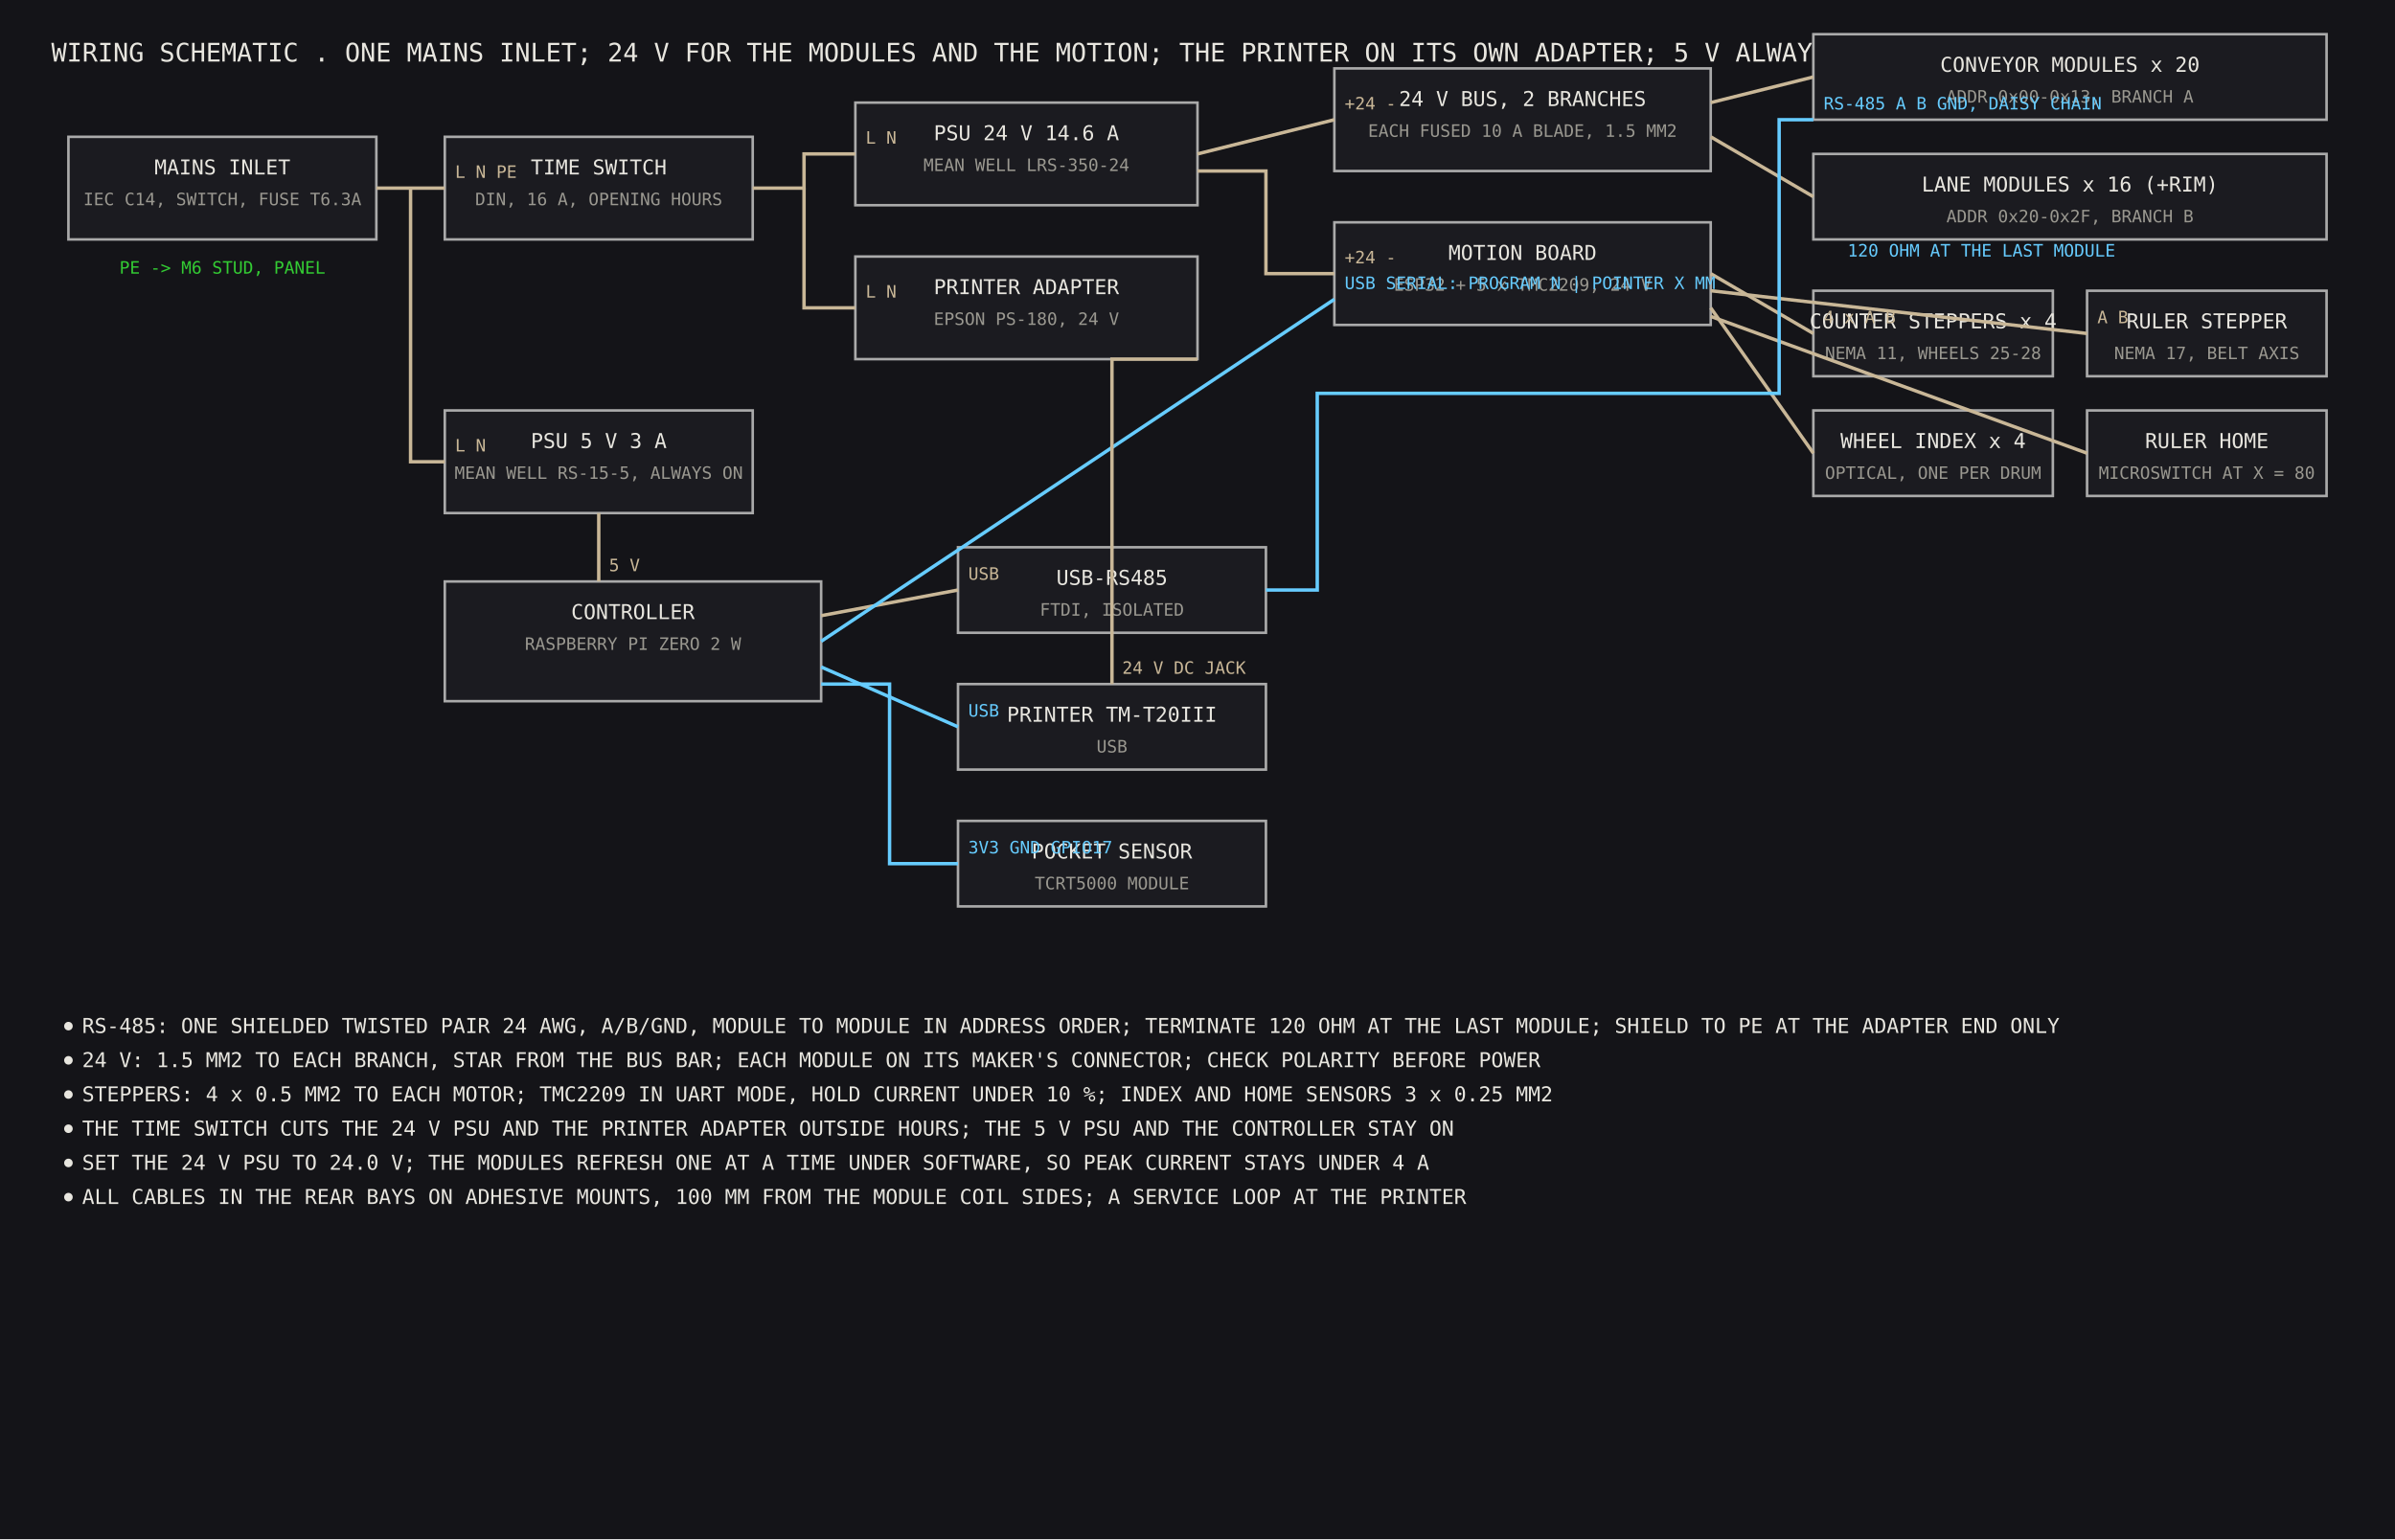
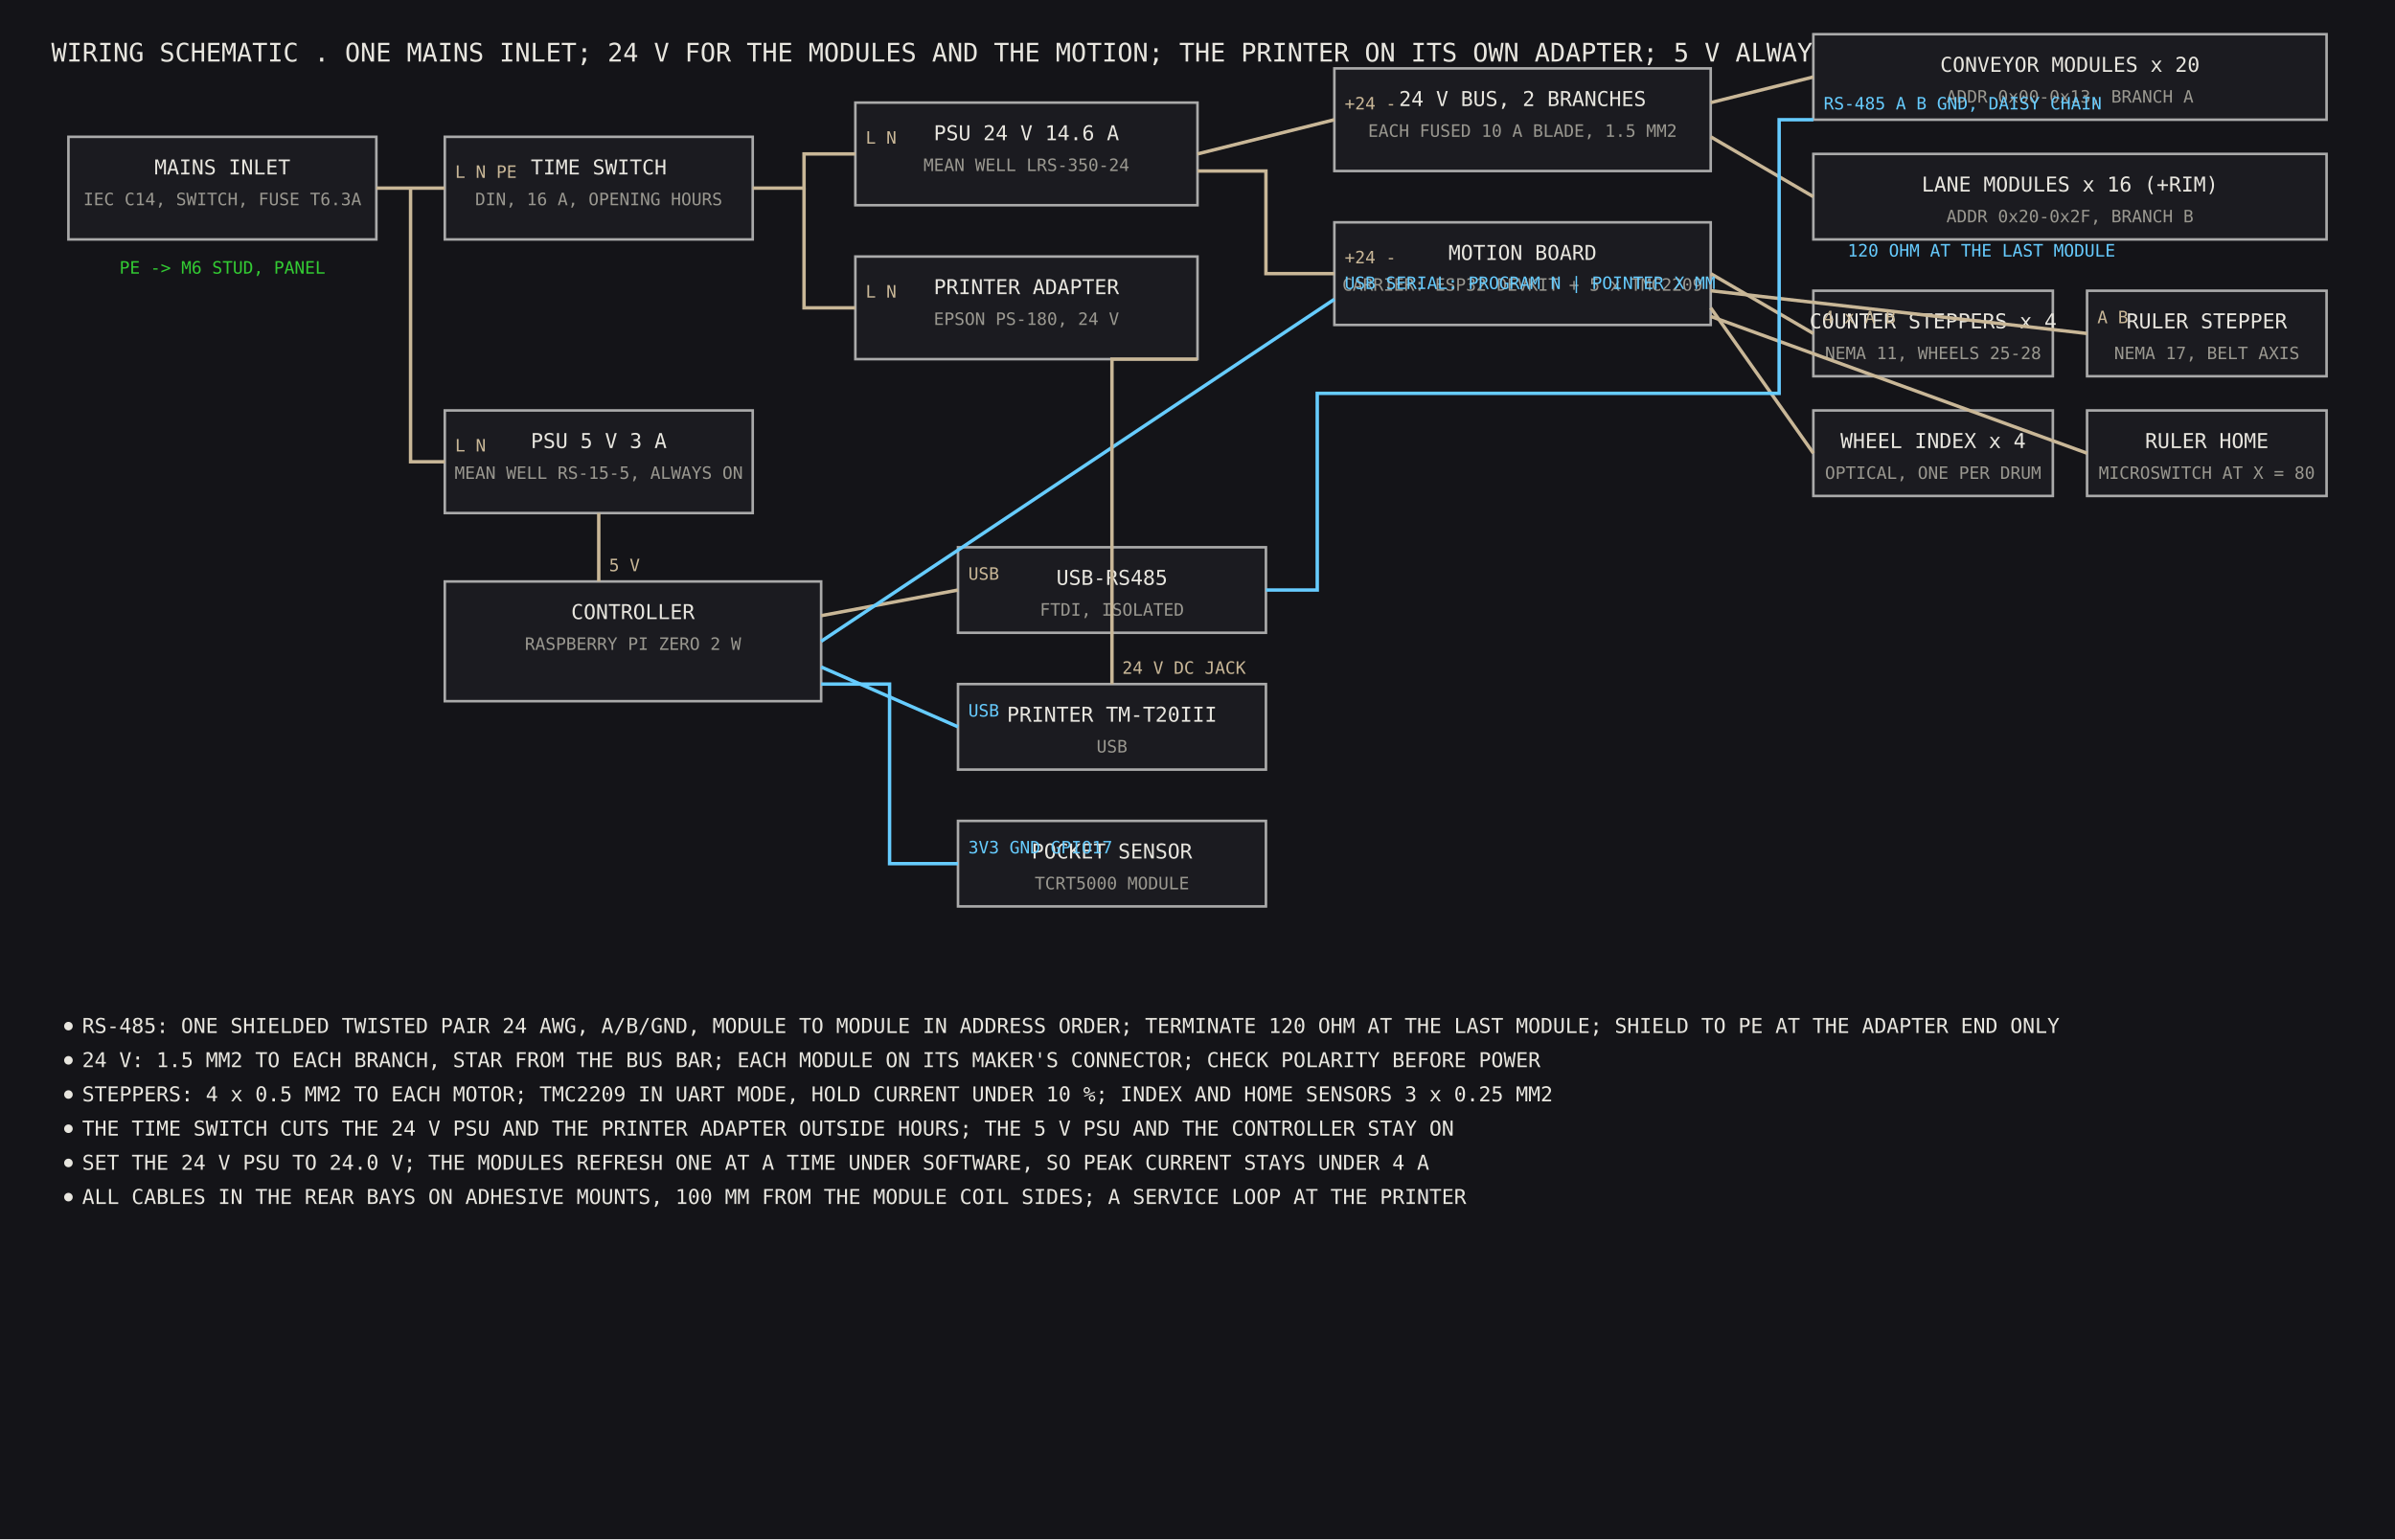
<svg xmlns="http://www.w3.org/2000/svg" width="1400" height="900" viewBox="0 0 1400 900">
  <rect width="1400" height="900" fill="#141418" />
  <text x="30" y="36" font-family="ui-monospace,Menlo,monospace" font-size="15" fill="#e8e6df" text-anchor="start">WIRING SCHEMATIC . ONE MAINS INLET; 24 V FOR THE MODULES AND THE MOTION; THE PRINTER ON ITS OWN ADAPTER; 5 V ALWAYS ON FOR THE CONTROLLER</text>
  <rect x="40" y="80" width="180" height="60" fill="#1b1b20" stroke="#aaa" stroke-width="1.5" />
  <text x="130.0" y="102" font-family="ui-monospace,Menlo,monospace" font-size="12" fill="#e8e6df" text-anchor="middle">MAINS INLET</text>
  <text x="130.0" y="120" font-family="ui-monospace,Menlo,monospace" font-size="10" fill="#9a9890" text-anchor="middle">IEC C14, SWITCH, FUSE T6.3A</text>
  <rect x="260" y="80" width="180" height="60" fill="#1b1b20" stroke="#aaa" stroke-width="1.5" />
  <text x="350.0" y="102" font-family="ui-monospace,Menlo,monospace" font-size="12" fill="#e8e6df" text-anchor="middle">TIME SWITCH</text>
  <text x="350.0" y="120" font-family="ui-monospace,Menlo,monospace" font-size="10" fill="#9a9890" text-anchor="middle">DIN, 16 A, OPENING HOURS</text>
  <rect x="500" y="60" width="200" height="60" fill="#1b1b20" stroke="#aaa" stroke-width="1.5" />
  <text x="600.0" y="82" font-family="ui-monospace,Menlo,monospace" font-size="12" fill="#e8e6df" text-anchor="middle">PSU 24 V 14.6 A</text>
  <text x="600.0" y="100" font-family="ui-monospace,Menlo,monospace" font-size="10" fill="#9a9890" text-anchor="middle">MEAN WELL LRS-350-24</text>
  <rect x="500" y="150" width="200" height="60" fill="#1b1b20" stroke="#aaa" stroke-width="1.5" />
  <text x="600.0" y="172" font-family="ui-monospace,Menlo,monospace" font-size="12" fill="#e8e6df" text-anchor="middle">PRINTER ADAPTER</text>
  <text x="600.0" y="190" font-family="ui-monospace,Menlo,monospace" font-size="10" fill="#9a9890" text-anchor="middle">EPSON PS-180, 24 V</text>
  <rect x="260" y="240" width="180" height="60" fill="#1b1b20" stroke="#aaa" stroke-width="1.5" />
  <text x="350.0" y="262" font-family="ui-monospace,Menlo,monospace" font-size="12" fill="#e8e6df" text-anchor="middle">PSU 5 V 3 A</text>
  <text x="350.0" y="280" font-family="ui-monospace,Menlo,monospace" font-size="10" fill="#9a9890" text-anchor="middle">MEAN WELL RS-15-5, ALWAYS ON</text>
  <polyline points="220,110 260,110" fill="none" stroke="#c9b797" stroke-width="2" />
  <text x="266" y="104" font-family="ui-monospace,Menlo,monospace" font-size="10" fill="#c9b797" text-anchor="start">L N PE</text>
  <polyline points="440,110 470,110 470,90 500,90" fill="none" stroke="#c9b797" stroke-width="2" />
  <text x="506" y="84" font-family="ui-monospace,Menlo,monospace" font-size="10" fill="#c9b797" text-anchor="start">L N</text>
  <polyline points="470,110 470,180 500,180" fill="none" stroke="#c9b797" stroke-width="2" />
  <text x="506" y="174" font-family="ui-monospace,Menlo,monospace" font-size="10" fill="#c9b797" text-anchor="start">L N</text>
  <polyline points="240,110 240,270 260,270" fill="none" stroke="#c9b797" stroke-width="2" />
  <text x="266" y="264" font-family="ui-monospace,Menlo,monospace" font-size="10" fill="#c9b797" text-anchor="start">L N</text>
  <text x="130" y="160" font-family="ui-monospace,Menlo,monospace" font-size="10" fill="#3c3" text-anchor="middle">PE -&gt; M6 STUD, PANEL</text>
  <rect x="780" y="40" width="220" height="60" fill="#1b1b20" stroke="#aaa" stroke-width="1.5" />
  <text x="890.0" y="62" font-family="ui-monospace,Menlo,monospace" font-size="12" fill="#e8e6df" text-anchor="middle">24 V BUS, 2 BRANCHES</text>
  <text x="890.0" y="80" font-family="ui-monospace,Menlo,monospace" font-size="10" fill="#9a9890" text-anchor="middle">EACH FUSED 10 A BLADE, 1.5 MM2</text>
  <polyline points="700,90 780,70" fill="none" stroke="#c9b797" stroke-width="2" />
  <text x="786" y="64" font-family="ui-monospace,Menlo,monospace" font-size="10" fill="#c9b797" text-anchor="start">+24 -</text>
  <rect x="1060" y="20" width="300" height="50" fill="#1b1b20" stroke="#aaa" stroke-width="1.5" />
  <text x="1210.0" y="42" font-family="ui-monospace,Menlo,monospace" font-size="12" fill="#e8e6df" text-anchor="middle">CONVEYOR MODULES x 20</text>
  <text x="1210.0" y="60" font-family="ui-monospace,Menlo,monospace" font-size="10" fill="#9a9890" text-anchor="middle">ADDR 0x00-0x13, BRANCH A</text>
  <rect x="1060" y="90" width="300" height="50" fill="#1b1b20" stroke="#aaa" stroke-width="1.5" />
  <text x="1210.0" y="112" font-family="ui-monospace,Menlo,monospace" font-size="12" fill="#e8e6df" text-anchor="middle">LANE MODULES x 16 (+RIM)</text>
  <text x="1210.0" y="130" font-family="ui-monospace,Menlo,monospace" font-size="10" fill="#9a9890" text-anchor="middle">ADDR 0x20-0x2F, BRANCH B</text>
  <polyline points="1000,60 1060,45" fill="none" stroke="#c9b797" stroke-width="2" />
  <text x="1066" y="39" font-family="ui-monospace,Menlo,monospace" font-size="10" fill="#c9b797" text-anchor="start" />
  <polyline points="1000,80 1060,115" fill="none" stroke="#c9b797" stroke-width="2" />
  <text x="1066" y="109" font-family="ui-monospace,Menlo,monospace" font-size="10" fill="#c9b797" text-anchor="start" />
  <rect x="780" y="130" width="220" height="60" fill="#1b1b20" stroke="#aaa" stroke-width="1.5" />
  <text x="890.0" y="152" font-family="ui-monospace,Menlo,monospace" font-size="12" fill="#e8e6df" text-anchor="middle">MOTION BOARD</text>
-   <text x="890.0" y="170" font-family="ui-monospace,Menlo,monospace" font-size="10" fill="#9a9890" text-anchor="middle">ESP32 + 5 x TMC2209, 24 V</text>
+   <text x="890.0" y="170" font-family="ui-monospace,Menlo,monospace" font-size="10" fill="#9a9890" text-anchor="middle">CARRIER: ESP32 DEVKIT + 5 x TMC2209</text>
  <polyline points="700,100 740,100 740,160 780,160" fill="none" stroke="#c9b797" stroke-width="2" />
  <text x="786" y="154" font-family="ui-monospace,Menlo,monospace" font-size="10" fill="#c9b797" text-anchor="start">+24 -</text>
  <rect x="1060" y="170" width="140" height="50" fill="#1b1b20" stroke="#aaa" stroke-width="1.5" />
  <text x="1130.0" y="192" font-family="ui-monospace,Menlo,monospace" font-size="12" fill="#e8e6df" text-anchor="middle">COUNTER STEPPERS x 4</text>
  <text x="1130.0" y="210" font-family="ui-monospace,Menlo,monospace" font-size="10" fill="#9a9890" text-anchor="middle">NEMA 11, WHEELS 25-28</text>
  <rect x="1220" y="170" width="140" height="50" fill="#1b1b20" stroke="#aaa" stroke-width="1.5" />
  <text x="1290.0" y="192" font-family="ui-monospace,Menlo,monospace" font-size="12" fill="#e8e6df" text-anchor="middle">RULER STEPPER</text>
  <text x="1290.0" y="210" font-family="ui-monospace,Menlo,monospace" font-size="10" fill="#9a9890" text-anchor="middle">NEMA 17, BELT AXIS</text>
  <rect x="1060" y="240" width="140" height="50" fill="#1b1b20" stroke="#aaa" stroke-width="1.5" />
  <text x="1130.0" y="262" font-family="ui-monospace,Menlo,monospace" font-size="12" fill="#e8e6df" text-anchor="middle">WHEEL INDEX x 4</text>
  <text x="1130.0" y="280" font-family="ui-monospace,Menlo,monospace" font-size="10" fill="#9a9890" text-anchor="middle">OPTICAL, ONE PER DRUM</text>
  <rect x="1220" y="240" width="140" height="50" fill="#1b1b20" stroke="#aaa" stroke-width="1.5" />
  <text x="1290.0" y="262" font-family="ui-monospace,Menlo,monospace" font-size="12" fill="#e8e6df" text-anchor="middle">RULER HOME</text>
  <text x="1290.0" y="280" font-family="ui-monospace,Menlo,monospace" font-size="10" fill="#9a9890" text-anchor="middle">MICROSWITCH AT X = 80</text>
  <polyline points="1000,160 1060,195" fill="none" stroke="#c9b797" stroke-width="2" />
  <text x="1066" y="189" font-family="ui-monospace,Menlo,monospace" font-size="10" fill="#c9b797" text-anchor="start">4 x A B</text>
  <polyline points="1000,170 1220,195" fill="none" stroke="#c9b797" stroke-width="2" />
  <text x="1226" y="189" font-family="ui-monospace,Menlo,monospace" font-size="10" fill="#c9b797" text-anchor="start">A B</text>
  <polyline points="1000,180 1060,265" fill="none" stroke="#c9b797" stroke-width="2" />
  <text x="1066" y="259" font-family="ui-monospace,Menlo,monospace" font-size="10" fill="#c9b797" text-anchor="start" />
  <polyline points="1000,185 1220,265" fill="none" stroke="#c9b797" stroke-width="2" />
  <text x="1226" y="259" font-family="ui-monospace,Menlo,monospace" font-size="10" fill="#c9b797" text-anchor="start" />
  <rect x="260" y="340" width="220" height="70" fill="#1b1b20" stroke="#aaa" stroke-width="1.5" />
  <text x="370.0" y="362" font-family="ui-monospace,Menlo,monospace" font-size="12" fill="#e8e6df" text-anchor="middle">CONTROLLER</text>
  <text x="370.0" y="380" font-family="ui-monospace,Menlo,monospace" font-size="10" fill="#9a9890" text-anchor="middle">RASPBERRY PI ZERO 2 W</text>
  <polyline points="350,300 350,340" fill="none" stroke="#c9b797" stroke-width="2" />
  <text x="356" y="334" font-family="ui-monospace,Menlo,monospace" font-size="10" fill="#c9b797" text-anchor="start">5 V</text>
  <rect x="560" y="320" width="180" height="50" fill="#1b1b20" stroke="#aaa" stroke-width="1.5" />
  <text x="650.0" y="342" font-family="ui-monospace,Menlo,monospace" font-size="12" fill="#e8e6df" text-anchor="middle">USB-RS485</text>
  <text x="650.0" y="360" font-family="ui-monospace,Menlo,monospace" font-size="10" fill="#9a9890" text-anchor="middle">FTDI, ISOLATED</text>
  <polyline points="480,360 560,345" fill="none" stroke="#c9b797" stroke-width="2" />
  <text x="566" y="339" font-family="ui-monospace,Menlo,monospace" font-size="10" fill="#c9b797" text-anchor="start">USB</text>
  <polyline points="740,345 770,345 770,230 1040,230 1040,70 1060,70" fill="none" stroke="#6cf" stroke-width="2" />
  <text x="1066" y="64" font-family="ui-monospace,Menlo,monospace" font-size="10" fill="#6cf" text-anchor="start">RS-485 A B GND, DAISY CHAIN</text>
  <text x="1080" y="150" font-family="ui-monospace,Menlo,monospace" font-size="10" fill="#6cf" text-anchor="start">120 OHM AT THE LAST MODULE</text>
  <polyline points="480,375 780,175" fill="none" stroke="#6cf" stroke-width="2" />
  <text x="786" y="169" font-family="ui-monospace,Menlo,monospace" font-size="10" fill="#6cf" text-anchor="start">USB SERIAL: PROGRAM N | POINTER X MM</text>
  <rect x="560" y="400" width="180" height="50" fill="#1b1b20" stroke="#aaa" stroke-width="1.5" />
  <text x="650.0" y="422" font-family="ui-monospace,Menlo,monospace" font-size="12" fill="#e8e6df" text-anchor="middle">PRINTER TM-T20III</text>
  <text x="650.0" y="440" font-family="ui-monospace,Menlo,monospace" font-size="10" fill="#9a9890" text-anchor="middle">USB</text>
  <polyline points="480,390 560,425" fill="none" stroke="#6cf" stroke-width="2" />
  <text x="566" y="419" font-family="ui-monospace,Menlo,monospace" font-size="10" fill="#6cf" text-anchor="start">USB</text>
  <polyline points="700,210 650,210 650,400" fill="none" stroke="#c9b797" stroke-width="2" />
  <text x="656" y="394" font-family="ui-monospace,Menlo,monospace" font-size="10" fill="#c9b797" text-anchor="start">24 V DC JACK</text>
  <rect x="560" y="480" width="180" height="50" fill="#1b1b20" stroke="#aaa" stroke-width="1.5" />
  <text x="650.0" y="502" font-family="ui-monospace,Menlo,monospace" font-size="12" fill="#e8e6df" text-anchor="middle">POCKET SENSOR</text>
  <text x="650.0" y="520" font-family="ui-monospace,Menlo,monospace" font-size="10" fill="#9a9890" text-anchor="middle">TCRT5000 MODULE</text>
  <polyline points="480,400 520,400 520,505 560,505" fill="none" stroke="#6cf" stroke-width="2" />
  <text x="566" y="499" font-family="ui-monospace,Menlo,monospace" font-size="10" fill="#6cf" text-anchor="start">3V3 GND GPIO17</text>
  <circle cx="40" cy="600" r="2.5" fill="#e8e6df" />
  <text x="48" y="604" font-family="ui-monospace,Menlo,monospace" font-size="12" fill="#e8e6df" text-anchor="start">RS-485: ONE SHIELDED TWISTED PAIR 24 AWG, A/B/GND, MODULE TO MODULE IN ADDRESS ORDER; TERMINATE 120 OHM AT THE LAST MODULE; SHIELD TO PE AT THE ADAPTER END ONLY</text>
  <circle cx="40" cy="620" r="2.5" fill="#e8e6df" />
  <text x="48" y="624" font-family="ui-monospace,Menlo,monospace" font-size="12" fill="#e8e6df" text-anchor="start">24 V: 1.5 MM2 TO EACH BRANCH, STAR FROM THE BUS BAR; EACH MODULE ON ITS MAKER'S CONNECTOR; CHECK POLARITY BEFORE POWER</text>
  <circle cx="40" cy="640" r="2.5" fill="#e8e6df" />
  <text x="48" y="644" font-family="ui-monospace,Menlo,monospace" font-size="12" fill="#e8e6df" text-anchor="start">STEPPERS: 4 x 0.5 MM2 TO EACH MOTOR; TMC2209 IN UART MODE, HOLD CURRENT UNDER 10 %; INDEX AND HOME SENSORS 3 x 0.25 MM2</text>
  <circle cx="40" cy="660" r="2.5" fill="#e8e6df" />
  <text x="48" y="664" font-family="ui-monospace,Menlo,monospace" font-size="12" fill="#e8e6df" text-anchor="start">THE TIME SWITCH CUTS THE 24 V PSU AND THE PRINTER ADAPTER OUTSIDE HOURS; THE 5 V PSU AND THE CONTROLLER STAY ON</text>
  <circle cx="40" cy="680" r="2.5" fill="#e8e6df" />
  <text x="48" y="684" font-family="ui-monospace,Menlo,monospace" font-size="12" fill="#e8e6df" text-anchor="start">SET THE 24 V PSU TO 24.0 V; THE MODULES REFRESH ONE AT A TIME UNDER SOFTWARE, SO PEAK CURRENT STAYS UNDER 4 A</text>
  <circle cx="40" cy="700" r="2.5" fill="#e8e6df" />
  <text x="48" y="704" font-family="ui-monospace,Menlo,monospace" font-size="12" fill="#e8e6df" text-anchor="start">ALL CABLES IN THE REAR BAYS ON ADHESIVE MOUNTS, 100 MM FROM THE MODULE COIL SIDES; A SERVICE LOOP AT THE PRINTER</text>
</svg>
